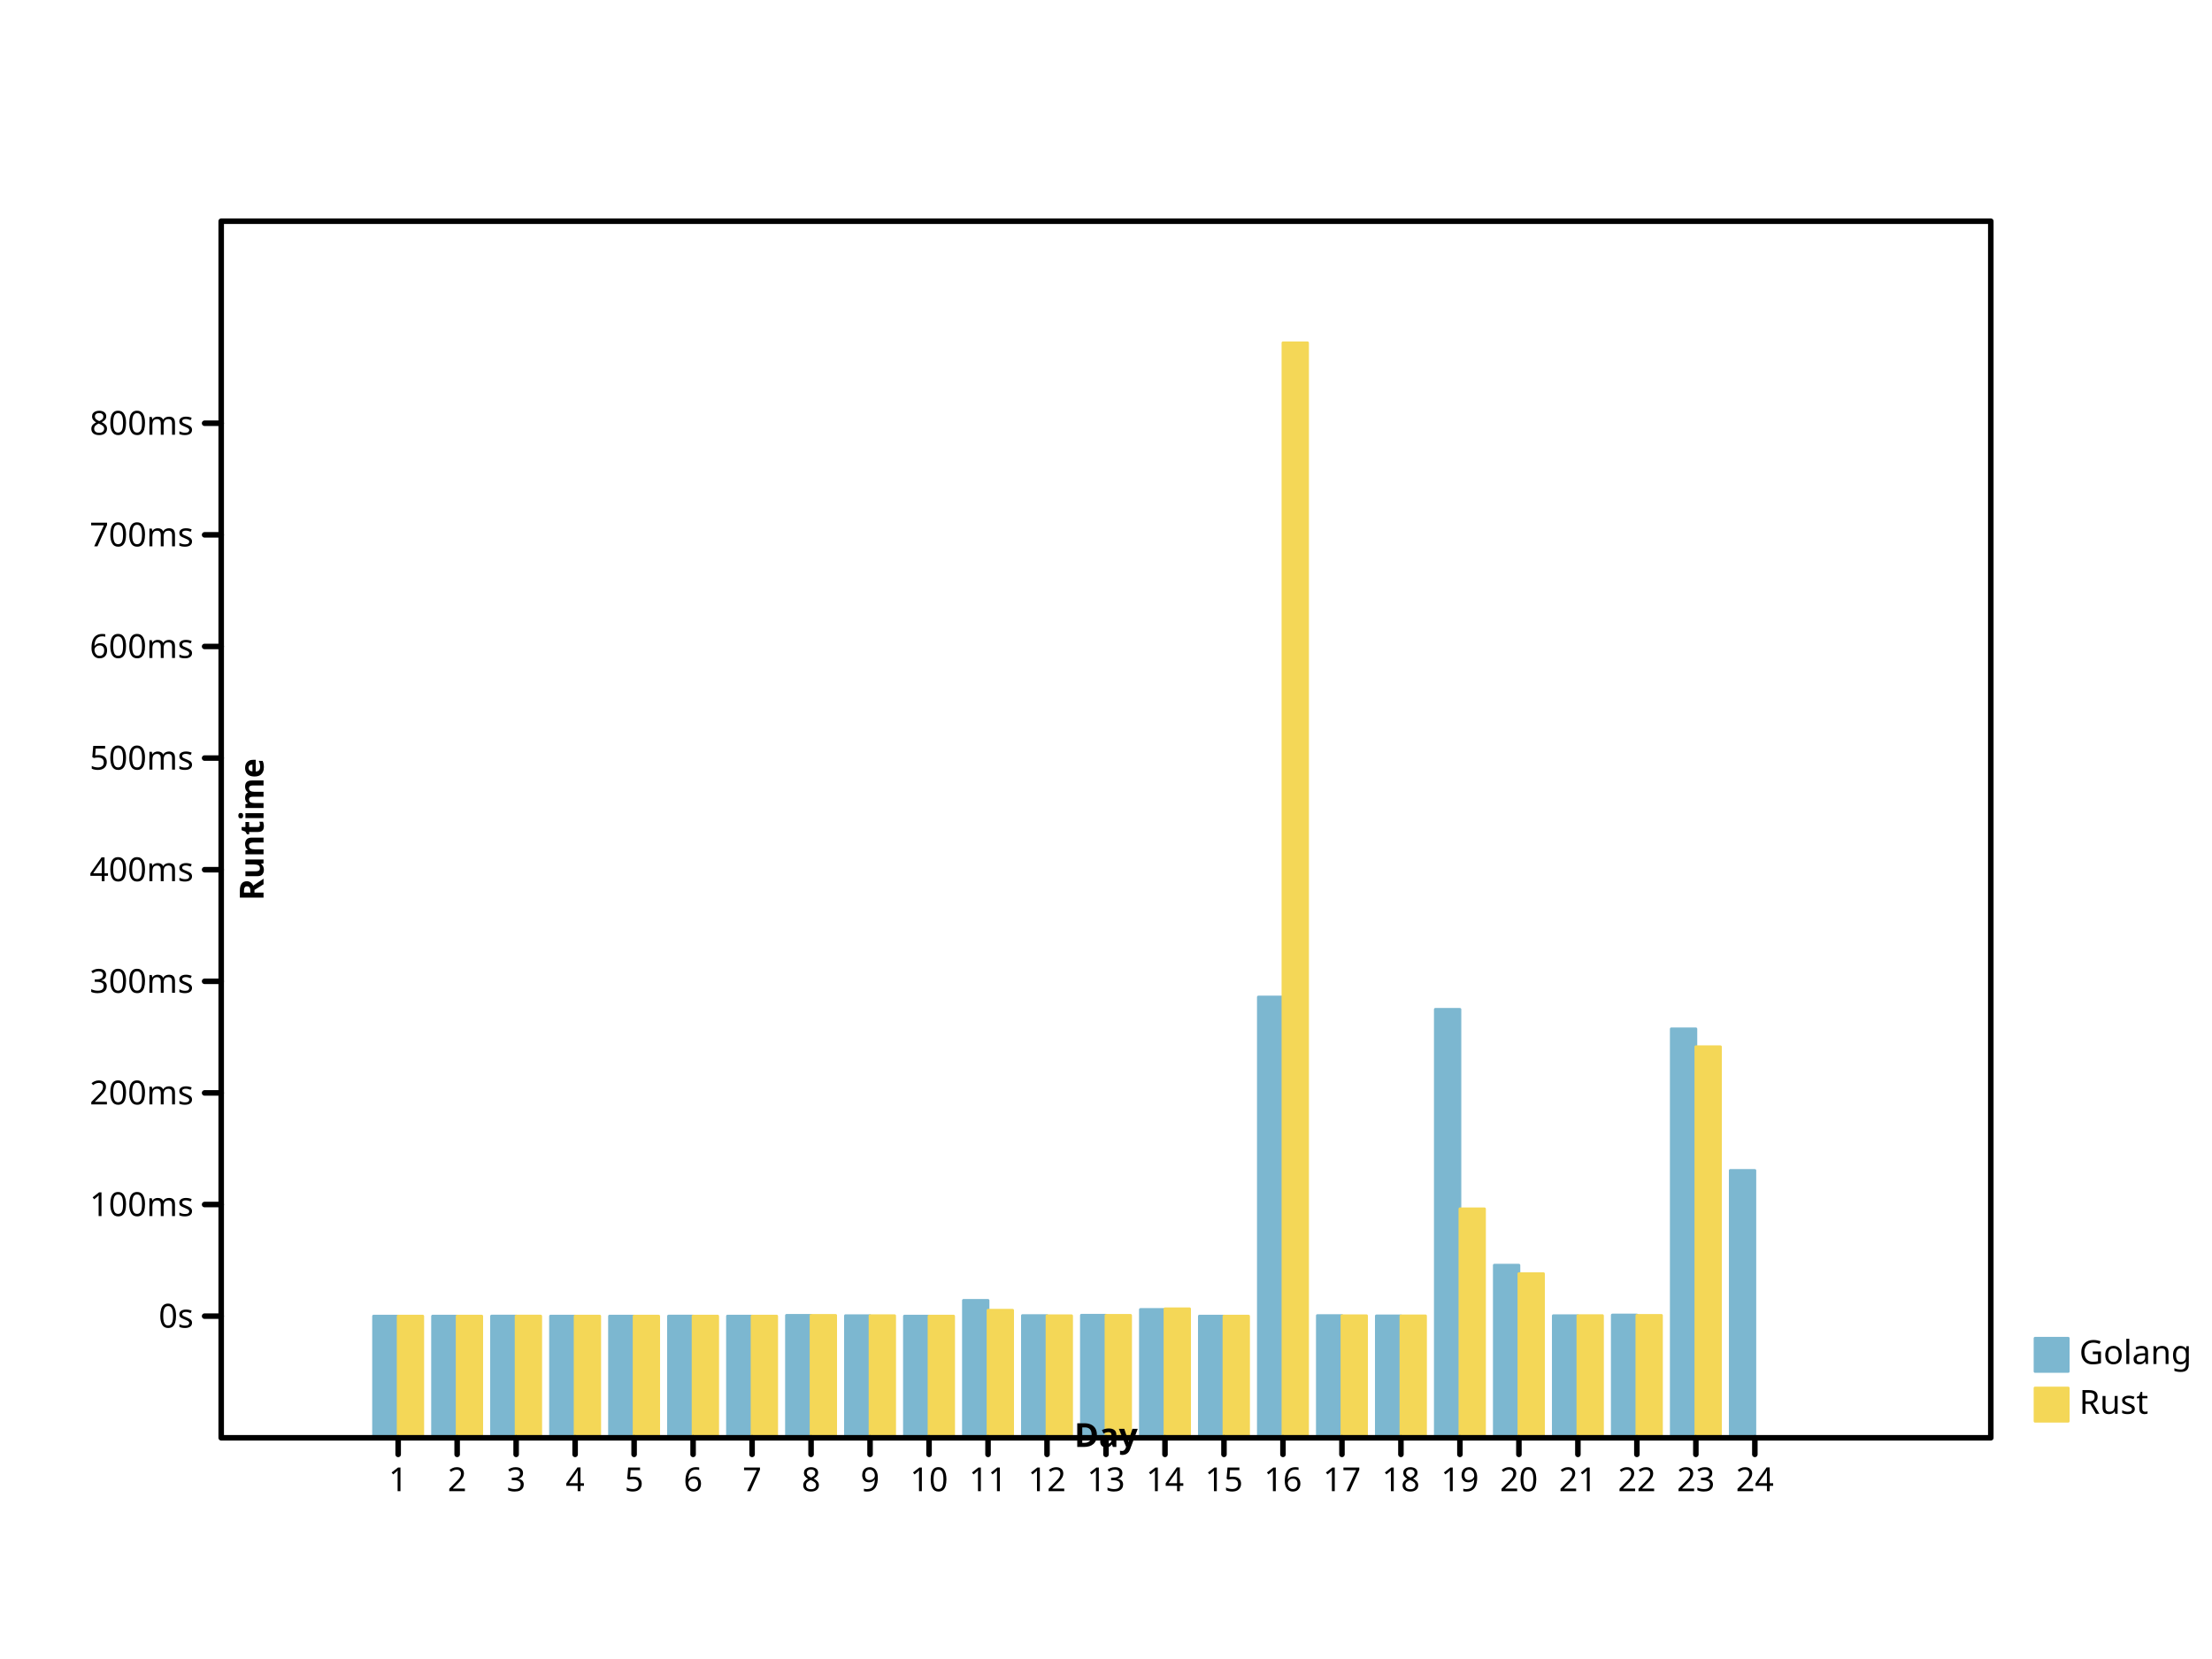
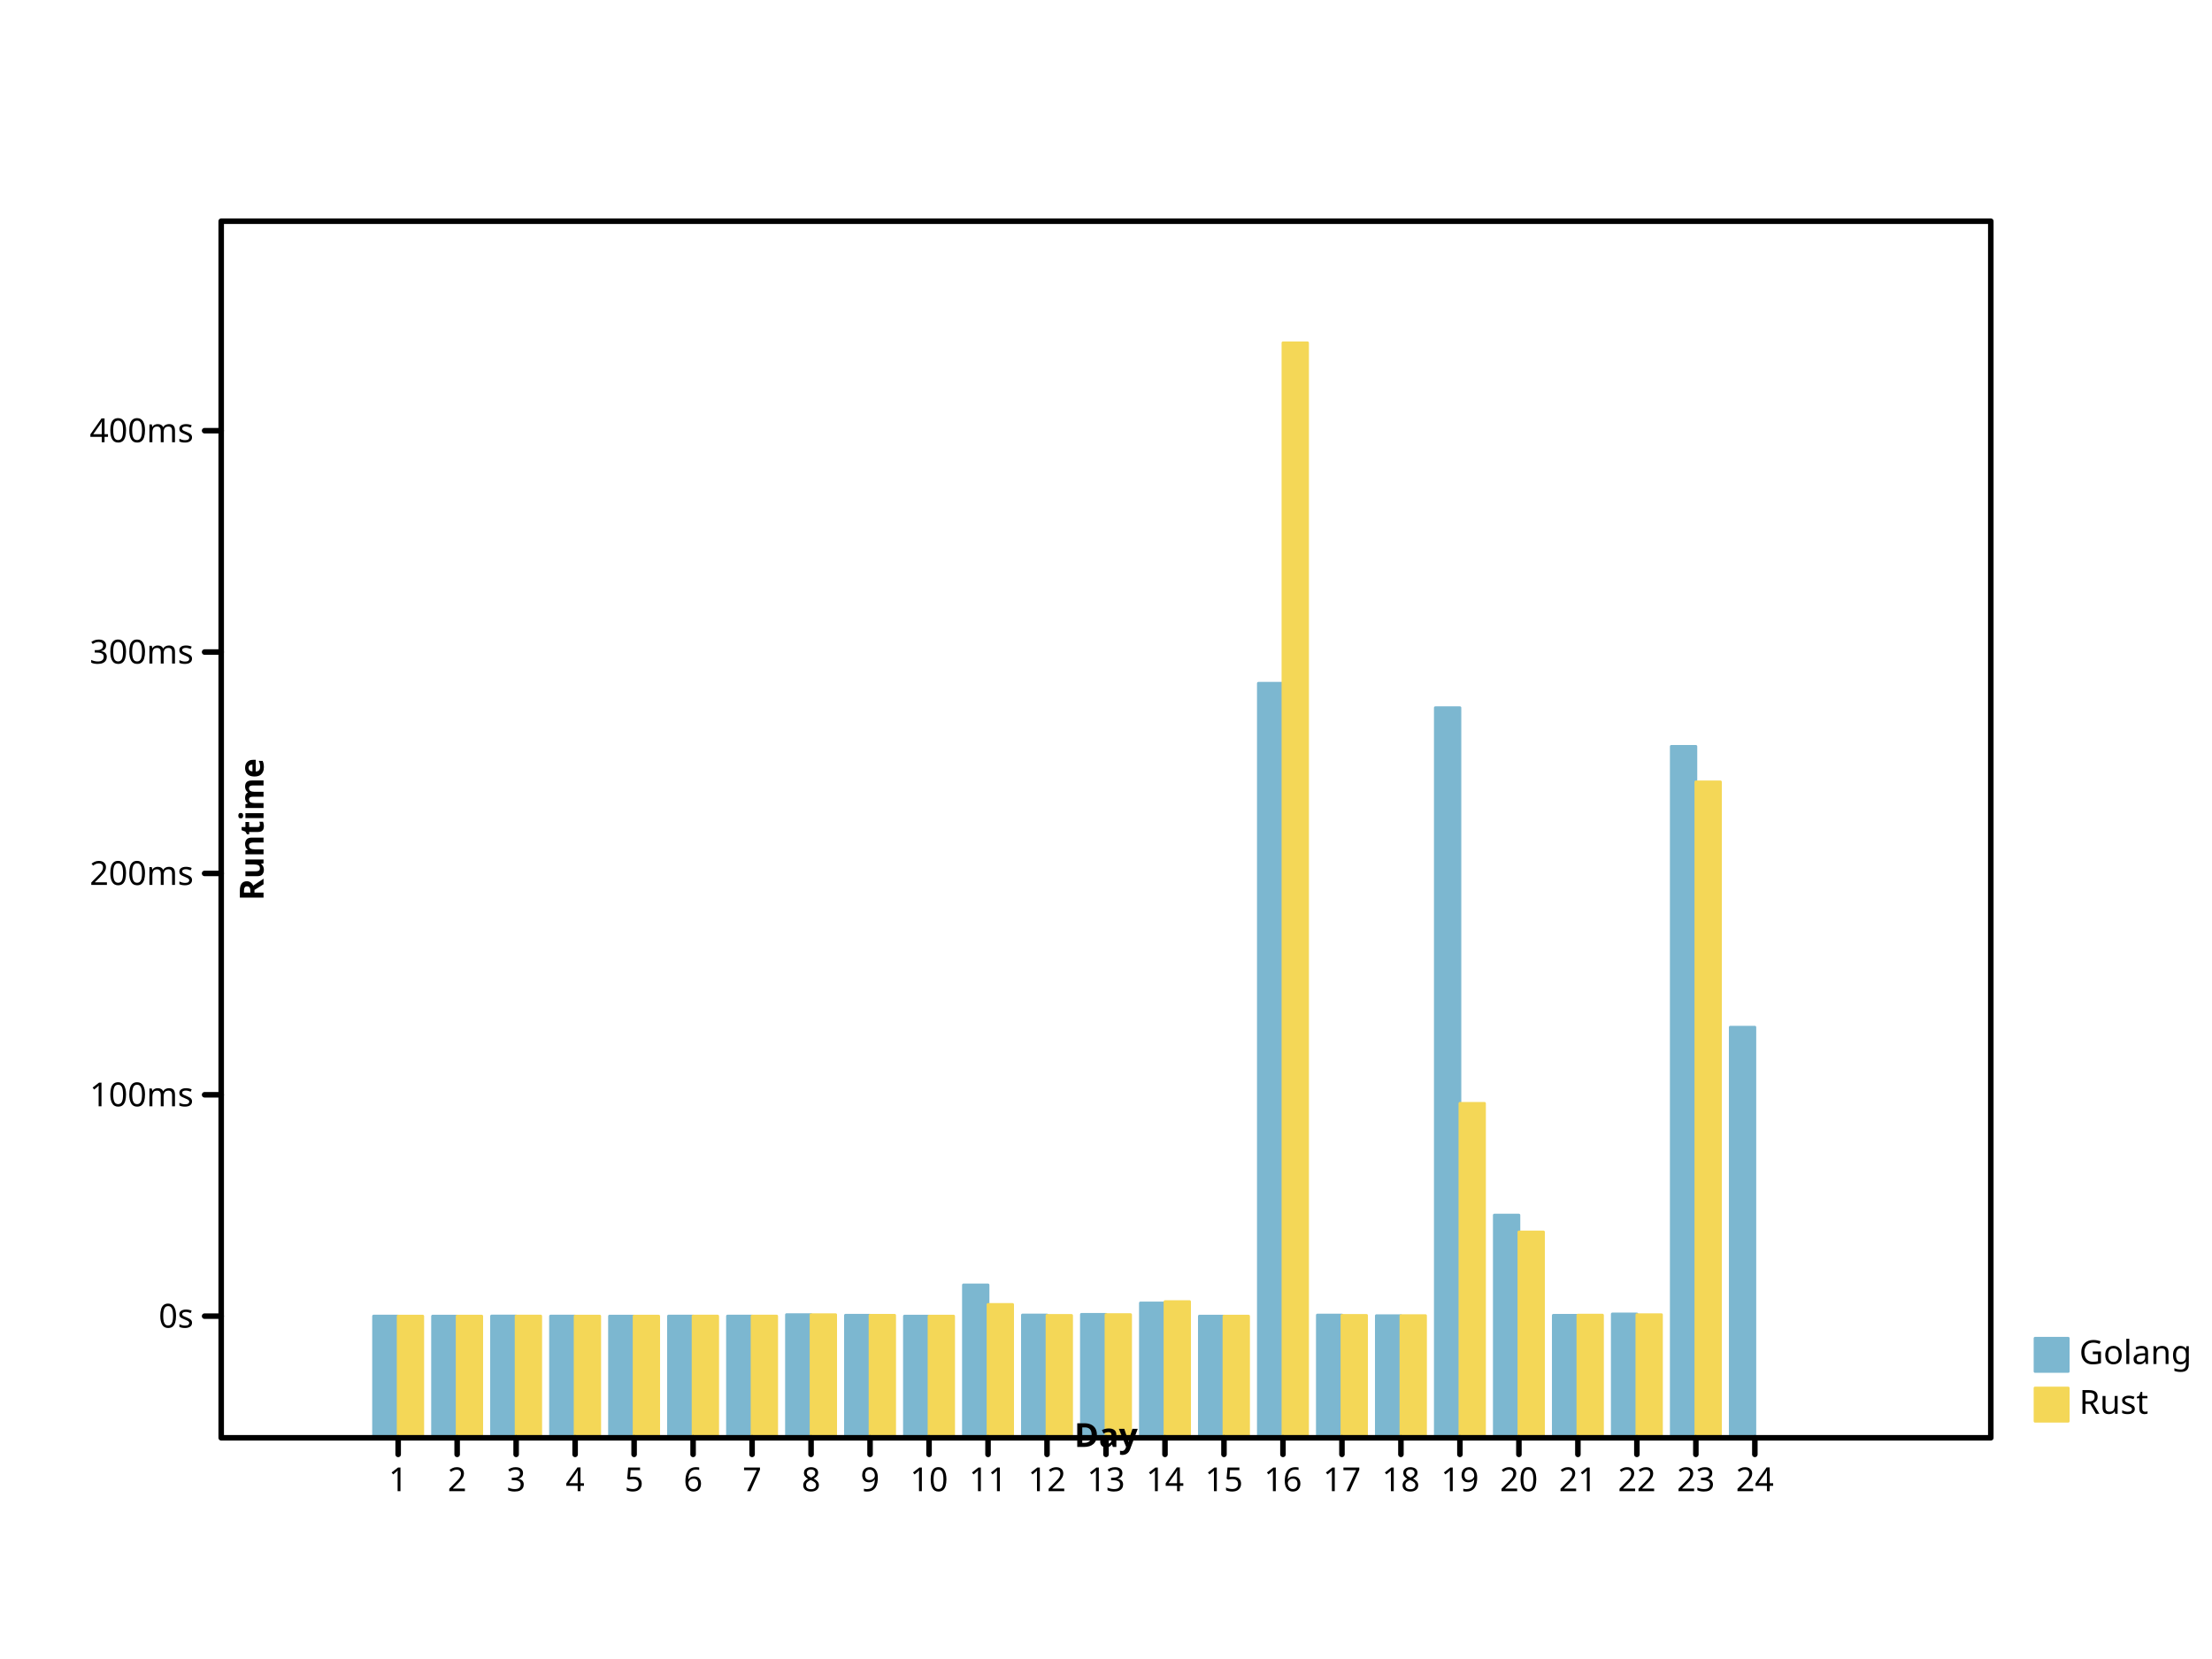
- <svg xmlns="http://www.w3.org/2000/svg" height="600" viewbox="0 0 800 600" preserveAspectRatio="xMidYMid meet" width="800">
+ <svg xmlns="http://www.w3.org/2000/svg" width="800" height="600" viewbox="0 0 800 600" preserveAspectRatio="xMidYMid meet">
  <defs>
-     <marker markerWidth="2%" markerHeight="2%" id="circle" viewBox="0 0 10 10 " refX="5" refY="5" markerUnits="userSpaceOnUse">
-       <circle cx="5" cy="5" r="3" fill="none" stroke="black" />
+     <marker viewBox="0 0 10 10 " refX="5" refY="5" markerUnits="userSpaceOnUse" markerWidth="2%" markerHeight="2%" id="circle">
+       <circle r="3" fill="none" stroke="black" cx="5" cy="5" />
    </marker>
-     <marker refX="5" refY="5" markerUnits="userSpaceOnUse" markerWidth="2%" markerHeight="2%" id="filled-circle" viewBox="0 0 10 10 ">
-       <circle fill="black" stroke="none" cx="5" cy="5" r="3" />
+     <marker id="filled-circle" viewBox="0 0 10 10 " refX="5" refY="5" markerUnits="userSpaceOnUse" markerWidth="2%" markerHeight="2%">
+       <circle cx="5" cy="5" r="3" fill="black" stroke="none" />
    </marker>
-     <marker markerWidth="2%" markerHeight="2%" id="square" viewBox="0 0 10 10 " refX="5" refY="5" markerUnits="userSpaceOnUse">
-       <rect width="6" height="6" fill="none" stroke="black" x="2" y="2" />
+     <marker refY="5" markerUnits="userSpaceOnUse" markerWidth="2%" markerHeight="2%" id="square" viewBox="0 0 10 10 " refX="5">
+       <rect x="2" y="2" width="6" height="6" fill="none" stroke="black" />
    </marker>
-     <marker id="filled-square" viewBox="0 0 10 10 " refX="5" refY="5" markerUnits="userSpaceOnUse" markerWidth="2%" markerHeight="2%">
-       <rect height="6" fill="black" stroke="none" x="2" y="2" width="6" />
+     <marker refX="5" refY="5" markerUnits="userSpaceOnUse" markerWidth="2%" markerHeight="2%" id="filled-square" viewBox="0 0 10 10 ">
+       <rect y="2" width="6" height="6" fill="black" stroke="none" x="2" />
    </marker>
  </defs>
  <g stroke-linecap="round" stroke-linejoin="round" transform="translate(80 520 )scale(1 -1 )" fill="hsl(198, 47%, 65%)" stroke="hsl(198, 47%, 65%)" stroke-width="1px">
-     <rect vector-effect="non-scaling-stroke" x="5.511111e+01" y="0" width="8.888889e+00" height="4.400663e+01" />
-     <rect width="8.888889e+00" height="4.400183e+01" vector-effect="non-scaling-stroke" x="7.644444e+01" y="0" />
-     <rect height="4.402010e+01" vector-effect="non-scaling-stroke" x="9.777778e+01" y="0" width="8.888889e+00" />
-     <rect y="0" width="8.888889e+00" height="4.400867e+01" vector-effect="non-scaling-stroke" x="1.191111e+02" />
-     <rect y="0" width="8.888889e+00" height="4.400496e+01" vector-effect="non-scaling-stroke" x="1.404444e+02" />
-     <rect vector-effect="non-scaling-stroke" x="1.617778e+02" y="0" width="8.888889e+00" height="4.401291e+01" />
-     <rect y="0" width="8.888889e+00" height="4.401004e+01" vector-effect="non-scaling-stroke" x="1.831111e+02" />
-     <rect vector-effect="non-scaling-stroke" x="2.044444e+02" y="0" width="8.888889e+00" height="4.426947e+01" />
-     <rect y="0" width="8.888889e+00" height="4.416151e+01" vector-effect="non-scaling-stroke" x="2.257778e+02" />
-     <rect x="2.471111e+02" y="0" width="8.888889e+00" height="4.400064e+01" vector-effect="non-scaling-stroke" />
-     <rect height="4.969217e+01" vector-effect="non-scaling-stroke" x="2.684444e+02" y="0" width="8.888889e+00" />
-     <rect x="2.897778e+02" y="0" width="8.888889e+00" height="4.420433e+01" vector-effect="non-scaling-stroke" />
-     <rect height="4.432554e+01" vector-effect="non-scaling-stroke" x="3.111111e+02" y="0" width="8.888889e+00" />
-     <rect y="0" width="8.888889e+00" height="4.640390e+01" vector-effect="non-scaling-stroke" x="3.324444e+02" />
-     <rect y="0" width="8.888889e+00" height="4.400204e+01" vector-effect="non-scaling-stroke" x="3.537778e+02" />
-     <rect height="1.594064e+02" vector-effect="non-scaling-stroke" x="3.751111e+02" y="0" width="8.888889e+00" />
-     <rect width="8.888889e+00" height="4.419513e+01" vector-effect="non-scaling-stroke" x="3.964444e+02" y="0" />
-     <rect x="4.177778e+02" y="0" width="8.888889e+00" height="4.407638e+01" vector-effect="non-scaling-stroke" />
-     <rect vector-effect="non-scaling-stroke" x="4.391111e+02" y="0" width="8.888889e+00" height="1.549507e+02" />
-     <rect vector-effect="non-scaling-stroke" x="4.604444e+02" y="0" width="8.888889e+00" height="6.242573e+01" />
-     <rect vector-effect="non-scaling-stroke" x="4.817778e+02" y="0" width="8.888889e+00" height="4.414688e+01" />
-     <rect vector-effect="non-scaling-stroke" x="5.031111e+02" y="0" width="8.888889e+00" height="4.439724e+01" />
-     <rect height="1.478983e+02" vector-effect="non-scaling-stroke" x="5.244444e+02" y="0" width="8.888889e+00" />
-     <rect vector-effect="non-scaling-stroke" x="5.457778e+02" y="0" width="8.888889e+00" height="9.669082e+01" />
+     <rect y="0" width="8.888889e+00" height="4.401314e+01" vector-effect="non-scaling-stroke" x="5.511111e+01" />
+     <rect vector-effect="non-scaling-stroke" x="7.644444e+01" y="0" width="8.888889e+00" height="4.400363e+01" />
+     <rect vector-effect="non-scaling-stroke" x="9.777778e+01" y="0" width="8.888889e+00" height="4.403986e+01" />
+     <rect y="0" width="8.888889e+00" height="4.401719e+01" vector-effect="non-scaling-stroke" x="1.191111e+02" />
+     <rect width="8.888889e+00" height="4.400984e+01" vector-effect="non-scaling-stroke" x="1.404444e+02" y="0" />
+     <rect vector-effect="non-scaling-stroke" x="1.617778e+02" y="0" width="8.888889e+00" height="4.402561e+01" />
+     <rect y="0" width="8.888889e+00" height="4.401992e+01" vector-effect="non-scaling-stroke" x="1.831111e+02" />
+     <rect vector-effect="non-scaling-stroke" x="2.044444e+02" y="0" width="8.888889e+00" height="4.453445e+01" />
+     <rect vector-effect="non-scaling-stroke" x="2.257778e+02" y="0" width="8.888889e+00" height="4.432033e+01" />
+     <rect vector-effect="non-scaling-stroke" x="2.471111e+02" y="0" width="8.888889e+00" height="4.400126e+01" />
+     <rect x="2.684444e+02" y="0" width="8.888889e+00" height="5.528921e+01" vector-effect="non-scaling-stroke" />
+     <rect x="2.897778e+02" y="0" width="8.888889e+00" height="4.440524e+01" vector-effect="non-scaling-stroke" />
+     <rect width="8.888889e+00" height="4.464564e+01" vector-effect="non-scaling-stroke" x="3.111111e+02" y="0" />
+     <rect x="3.324444e+02" y="0" width="8.888889e+00" height="4.876763e+01" vector-effect="non-scaling-stroke" />
+     <rect y="0" width="8.888889e+00" height="4.400405e+01" vector-effect="non-scaling-stroke" x="3.537778e+02" />
+     <rect x="3.751111e+02" y="0" width="8.888889e+00" height="2.728841e+02" vector-effect="non-scaling-stroke" />
+     <rect width="8.888889e+00" height="4.438700e+01" vector-effect="non-scaling-stroke" x="3.964444e+02" y="0" />
+     <rect x="4.177778e+02" y="0" width="8.888889e+00" height="4.415148e+01" vector-effect="non-scaling-stroke" />
+     <rect width="8.888889e+00" height="2.640472e+02" vector-effect="non-scaling-stroke" x="4.391111e+02" y="0" />
+     <rect width="8.888889e+00" height="8.054353e+01" vector-effect="non-scaling-stroke" x="4.604444e+02" y="0" />
+     <rect y="0" width="8.888889e+00" height="4.429131e+01" vector-effect="non-scaling-stroke" x="4.817778e+02" />
+     <rect height="4.478784e+01" vector-effect="non-scaling-stroke" x="5.031111e+02" y="0" width="8.888889e+00" />
+     <rect x="5.244444e+02" y="0" width="8.888889e+00" height="2.500602e+02" vector-effect="non-scaling-stroke" />
+     <rect y="0" width="8.888889e+00" height="1.485011e+02" vector-effect="non-scaling-stroke" x="5.457778e+02" />
  </g>
-   <g transform="translate(80 520 )scale(1 -1 )" fill="hsl(49, 88%, 65%)" stroke="hsl(49, 88%, 65%)" stroke-width="1px" stroke-linecap="round" stroke-linejoin="round">
-     <rect width="8.888889e+00" height="4.400300e+01" vector-effect="non-scaling-stroke" x="64" y="0" />
-     <rect y="0" width="8.888889e+00" height="4.400044e+01" vector-effect="non-scaling-stroke" x="8.533333e+01" />
-     <rect vector-effect="non-scaling-stroke" x="1.066667e+02" y="0" width="8.888889e+00" height="4.401518e+01" />
-     <rect x="128" y="0" width="8.888889e+00" height="4.400518e+01" vector-effect="non-scaling-stroke" />
-     <rect height="4.400400e+01" vector-effect="non-scaling-stroke" x="1.493333e+02" y="0" width="8.888889e+00" />
-     <rect vector-effect="non-scaling-stroke" x="1.706667e+02" y="0" width="8.888889e+00" height="4.400768e+01" />
-     <rect vector-effect="non-scaling-stroke" x="192" y="0" width="8.888889e+00" height="4.400898e+01" />
-     <rect x="2.133333e+02" y="0" width="8.888889e+00" height="4.426141e+01" vector-effect="non-scaling-stroke" />
-     <rect width="8.888889e+00" height="4.415612e+01" vector-effect="non-scaling-stroke" x="2.346667e+02" y="0" />
-     <rect y="0" width="8.888889e+00" height="4.400048e+01" vector-effect="non-scaling-stroke" x="256" />
-     <rect vector-effect="non-scaling-stroke" x="2.773333e+02" y="0" width="8.888889e+00" height="4.612509e+01" />
-     <rect vector-effect="non-scaling-stroke" x="2.986667e+02" y="0" width="8.888889e+00" height="4.412761e+01" />
-     <rect vector-effect="non-scaling-stroke" x="320" y="0" width="8.888889e+00" height="4.427601e+01" />
-     <rect y="0" width="8.888889e+00" height="4.664772e+01" vector-effect="non-scaling-stroke" x="3.413333e+02" />
-     <rect y="0" width="8.888889e+00" height="4.400086e+01" vector-effect="non-scaling-stroke" x="3.626667e+02" />
+   <g stroke="hsl(49, 88%, 65%)" stroke-width="1px" stroke-linecap="round" stroke-linejoin="round" transform="translate(80 520 )scale(1 -1 )" fill="hsl(49, 88%, 65%)">
+     <rect y="0" width="8.888889e+00" height="4.400595e+01" vector-effect="non-scaling-stroke" x="64" />
+     <rect height="4.400087e+01" vector-effect="non-scaling-stroke" x="8.533333e+01" y="0" width="8.888889e+00" />
+     <rect width="8.888889e+00" height="4.403010e+01" vector-effect="non-scaling-stroke" x="1.066667e+02" y="0" />
+     <rect vector-effect="non-scaling-stroke" x="128" y="0" width="8.888889e+00" height="4.401027e+01" />
+     <rect height="4.400794e+01" vector-effect="non-scaling-stroke" x="1.493333e+02" y="0" width="8.888889e+00" />
+     <rect height="4.401522e+01" vector-effect="non-scaling-stroke" x="1.706667e+02" y="0" width="8.888889e+00" />
+     <rect y="0" width="8.888889e+00" height="4.401780e+01" vector-effect="non-scaling-stroke" x="192" />
+     <rect vector-effect="non-scaling-stroke" x="2.133333e+02" y="0" width="8.888889e+00" height="4.451845e+01" />
+     <rect width="8.888889e+00" height="4.430964e+01" vector-effect="non-scaling-stroke" x="2.346667e+02" y="0" />
+     <rect vector-effect="non-scaling-stroke" x="256" y="0" width="8.888889e+00" height="4.400095e+01" />
+     <rect x="2.773333e+02" y="0" width="8.888889e+00" height="4.821467e+01" vector-effect="non-scaling-stroke" />
+     <rect width="8.888889e+00" height="4.425309e+01" vector-effect="non-scaling-stroke" x="2.986667e+02" y="0" />
+     <rect height="4.454742e+01" vector-effect="non-scaling-stroke" x="320" y="0" width="8.888889e+00" />
+     <rect width="8.888889e+00" height="4.925119e+01" vector-effect="non-scaling-stroke" x="3.413333e+02" y="0" />
+     <rect height="4.400171e+01" vector-effect="non-scaling-stroke" x="3.626667e+02" y="0" width="8.888889e+00" />
    <rect vector-effect="non-scaling-stroke" x="384" y="0" width="8.888889e+00" height="396" />
-     <rect x="4.053333e+02" y="0" width="8.888889e+00" height="4.413340e+01" vector-effect="non-scaling-stroke" />
-     <rect height="4.408963e+01" vector-effect="non-scaling-stroke" x="4.266667e+02" y="0" width="8.888889e+00" />
-     <rect x="448" y="0" width="8.888889e+00" height="8.280417e+01" vector-effect="non-scaling-stroke" />
-     <rect vector-effect="non-scaling-stroke" x="4.693333e+02" y="0" width="8.888889e+00" height="5.935094e+01" />
-     <rect width="8.888889e+00" height="4.418238e+01" vector-effect="non-scaling-stroke" x="4.906667e+02" y="0" />
-     <rect x="512" y="0" width="8.888889e+00" height="4.426322e+01" vector-effect="non-scaling-stroke" />
-     <rect height="1.414235e+02" vector-effect="non-scaling-stroke" x="5.333333e+02" y="0" width="8.888889e+00" />
+     <rect width="8.888889e+00" height="4.426457e+01" vector-effect="non-scaling-stroke" x="4.053333e+02" y="0" />
+     <rect x="4.266667e+02" y="0" width="8.888889e+00" height="4.417776e+01" vector-effect="non-scaling-stroke" />
+     <rect vector-effect="non-scaling-stroke" x="448" y="0" width="8.888889e+00" height="1.209599e+02" />
+     <rect vector-effect="non-scaling-stroke" x="4.693333e+02" y="0" width="8.888889e+00" height="7.444534e+01" />
+     <rect vector-effect="non-scaling-stroke" x="4.906667e+02" y="0" width="8.888889e+00" height="4.436171e+01" />
+     <rect vector-effect="non-scaling-stroke" x="512" y="0" width="8.888889e+00" height="4.452205e+01" />
+     <rect height="2.372188e+02" vector-effect="non-scaling-stroke" x="5.333333e+02" y="0" width="8.888889e+00" />
  </g>
-   <g text-anchor="start" stroke-width="1px" font-style="normal" font-weight="normal" stroke-linecap="round" dominant-baseline="hanging" fill="hsl(198, 47%, 65%)" stroke="hsl(198, 47%, 65%)" stroke-linejoin="round" font-family="sans-serif" font-size="12px">
+   <g stroke-width="1px" font-size="12px" font-style="normal" font-family="sans-serif" font-weight="normal" text-anchor="start" dominant-baseline="hanging" stroke="hsl(198, 47%, 65%)" stroke-linecap="round" stroke-linejoin="round" fill="hsl(198, 47%, 65%)">
    <rect vector-effect="non-scaling-stroke" x="736" y="484" width="12" height="12" />
    <g fill="black" stroke="black">
      <text stroke="none" vector-effect="non-scaling-stroke" x="752" y="484" dominant-baseline="hanging">Golang</text>
    </g>
-     <g stroke-width="1px" font-style="normal" font-weight="normal" stroke="hsl(49, 88%, 65%)" stroke-linejoin="round" font-family="sans-serif" font-size="12px" text-anchor="start" fill="hsl(49, 88%, 65%)" dominant-baseline="hanging" stroke-linecap="round">
-       <rect vector-effect="non-scaling-stroke" x="736" y="502" width="12" height="12" />
-       <g fill="black" stroke="black">
-         <text stroke="none" vector-effect="non-scaling-stroke" x="752" y="502" dominant-baseline="hanging">Rust</text>
-         <g fill="none" font-size="12px" font-style="normal" font-weight="normal" text-anchor="start" stroke-linecap="round" stroke-width="2px" stroke-linejoin="round" dominant-baseline="hanging" font-family="sans-serif">
-           <rect y="80" width="640" height="440" vector-effect="non-scaling-stroke" x="80" />
+     <g text-anchor="start" dominant-baseline="hanging" stroke-linejoin="round" font-style="normal" fill="hsl(49, 88%, 65%)" font-size="12px" font-weight="normal" stroke-width="1px" stroke-linecap="round" font-family="sans-serif" stroke="hsl(49, 88%, 65%)">
+       <rect x="736" y="502" width="12" height="12" vector-effect="non-scaling-stroke" />
+       <g stroke="black" fill="black">
+         <text dominant-baseline="hanging" stroke="none" vector-effect="non-scaling-stroke" x="752" y="502">Rust</text>
+         <g dominant-baseline="hanging" fill="none" font-style="normal" font-size="12px" font-weight="normal" stroke-linecap="round" stroke-linejoin="round" stroke-width="2px" font-family="sans-serif" text-anchor="start">
+           <rect height="440" vector-effect="non-scaling-stroke" x="80" y="80" width="640" />
        </g>
-         <g font-family="sans-serif" transform="translate(80 520 )scale(1 -1 )" stroke-width="2px" stroke-linejoin="round" font-size="12px" dominant-baseline="hanging" fill="none" stroke="black" font-style="normal" font-weight="normal" text-anchor="start" stroke-linecap="round">
+         <g font-size="12px" text-anchor="start" dominant-baseline="hanging" stroke="black" stroke-linecap="round" stroke-linejoin="round" font-weight="normal" stroke-width="2px" font-family="sans-serif" font-style="normal" transform="translate(80 520 )scale(1 -1 )" fill="none">
          <path vector-effect="non-scaling-stroke" d="M64,0 L64,-6 M8.533333e+01,0 L8.533333e+01,-6 M1.066667e+02,0 L1.066667e+02,-6 M128,0 L128,-6 M1.493333e+02,0 L1.493333e+02,-6 M1.706667e+02,0 L1.706667e+02,-6 M192,0 L192,-6 M2.133333e+02,0 L2.133333e+02,-6 M2.346667e+02,0 L2.346667e+02,-6 M256,0 L256,-6 M2.773333e+02,0 L2.773333e+02,-6 M2.986667e+02,0 L2.986667e+02,-6 M320,0 L320,-6 M3.413333e+02,0 L3.413333e+02,-6 M3.626667e+02,0 L3.626667e+02,-6 M384,0 L384,-6 M4.053333e+02,0 L4.053333e+02,-6 M4.266667e+02,0 L4.266667e+02,-6 M448,0 L448,-6 M4.693333e+02,0 L4.693333e+02,-6 M4.906667e+02,0 L4.906667e+02,-6 M512,0 L512,-6 M5.333333e+02,0 L5.333333e+02,-6 M5.546667e+02,0 L5.546667e+02,-6 " />
        </g>
-         <g font-style="normal" text-anchor="middle" font-family="sans-serif" font-size="12px" dominant-baseline="hanging" stroke-linecap="round" stroke="black" stroke-linejoin="round" transform="translate(80 520 )scale(1 1 )" stroke-width="2px" font-weight="normal" fill="black">
-           <text dominant-baseline="hanging" stroke="none" vector-effect="non-scaling-stroke" x="64" y="10">1</text>
-           <text x="8.533333e+01" y="10" dominant-baseline="hanging" stroke="none" vector-effect="non-scaling-stroke">2</text>
-           <text stroke="none" vector-effect="non-scaling-stroke" x="1.066667e+02" y="10" dominant-baseline="hanging">3</text>
-           <text stroke="none" vector-effect="non-scaling-stroke" x="128" y="10" dominant-baseline="hanging">4</text>
+         <g stroke-linejoin="round" text-anchor="middle" dominant-baseline="hanging" font-family="sans-serif" stroke-linecap="round" font-style="normal" transform="translate(80 520 )scale(1 1 )" fill="black" font-size="12px" font-weight="normal" stroke="black" stroke-width="2px">
+           <text stroke="none" vector-effect="non-scaling-stroke" x="64" y="10" dominant-baseline="hanging">1</text>
+           <text vector-effect="non-scaling-stroke" x="8.533333e+01" y="10" dominant-baseline="hanging" stroke="none">2</text>
+           <text vector-effect="non-scaling-stroke" x="1.066667e+02" y="10" dominant-baseline="hanging" stroke="none">3</text>
+           <text x="128" y="10" dominant-baseline="hanging" stroke="none" vector-effect="non-scaling-stroke">4</text>
          <text stroke="none" vector-effect="non-scaling-stroke" x="1.493333e+02" y="10" dominant-baseline="hanging">5</text>
-           <text x="1.706667e+02" y="10" dominant-baseline="hanging" stroke="none" vector-effect="non-scaling-stroke">6</text>
-           <text stroke="none" vector-effect="non-scaling-stroke" x="192" y="10" dominant-baseline="hanging">7</text>
-           <text x="2.133333e+02" y="10" dominant-baseline="hanging" stroke="none" vector-effect="non-scaling-stroke">8</text>
-           <text y="10" dominant-baseline="hanging" stroke="none" vector-effect="non-scaling-stroke" x="2.346667e+02">9</text>
-           <text vector-effect="non-scaling-stroke" x="256" y="10" dominant-baseline="hanging" stroke="none">10</text>
-           <text y="10" dominant-baseline="hanging" stroke="none" vector-effect="non-scaling-stroke" x="2.773333e+02">11</text>
-           <text vector-effect="non-scaling-stroke" x="2.986667e+02" y="10" dominant-baseline="hanging" stroke="none">12</text>
-           <text x="320" y="10" dominant-baseline="hanging" stroke="none" vector-effect="non-scaling-stroke">13</text>
-           <text stroke="none" vector-effect="non-scaling-stroke" x="3.413333e+02" y="10" dominant-baseline="hanging">14</text>
-           <text x="3.626667e+02" y="10" dominant-baseline="hanging" stroke="none" vector-effect="non-scaling-stroke">15</text>
-           <text stroke="none" vector-effect="non-scaling-stroke" x="384" y="10" dominant-baseline="hanging">16</text>
-           <text dominant-baseline="hanging" stroke="none" vector-effect="non-scaling-stroke" x="4.053333e+02" y="10">17</text>
-           <text stroke="none" vector-effect="non-scaling-stroke" x="4.266667e+02" y="10" dominant-baseline="hanging">18</text>
+           <text stroke="none" vector-effect="non-scaling-stroke" x="1.706667e+02" y="10" dominant-baseline="hanging">6</text>
+           <text y="10" dominant-baseline="hanging" stroke="none" vector-effect="non-scaling-stroke" x="192">7</text>
+           <text y="10" dominant-baseline="hanging" stroke="none" vector-effect="non-scaling-stroke" x="2.133333e+02">8</text>
+           <text stroke="none" vector-effect="non-scaling-stroke" x="2.346667e+02" y="10" dominant-baseline="hanging">9</text>
+           <text y="10" dominant-baseline="hanging" stroke="none" vector-effect="non-scaling-stroke" x="256">10</text>
+           <text x="2.773333e+02" y="10" dominant-baseline="hanging" stroke="none" vector-effect="non-scaling-stroke">11</text>
+           <text y="10" dominant-baseline="hanging" stroke="none" vector-effect="non-scaling-stroke" x="2.986667e+02">12</text>
+           <text stroke="none" vector-effect="non-scaling-stroke" x="320" y="10" dominant-baseline="hanging">13</text>
+           <text x="3.413333e+02" y="10" dominant-baseline="hanging" stroke="none" vector-effect="non-scaling-stroke">14</text>
+           <text stroke="none" vector-effect="non-scaling-stroke" x="3.626667e+02" y="10" dominant-baseline="hanging">15</text>
+           <text x="384" y="10" dominant-baseline="hanging" stroke="none" vector-effect="non-scaling-stroke">16</text>
+           <text stroke="none" vector-effect="non-scaling-stroke" x="4.053333e+02" y="10" dominant-baseline="hanging">17</text>
+           <text y="10" dominant-baseline="hanging" stroke="none" vector-effect="non-scaling-stroke" x="4.266667e+02">18</text>
          <text stroke="none" vector-effect="non-scaling-stroke" x="448" y="10" dominant-baseline="hanging">19</text>
-           <text y="10" dominant-baseline="hanging" stroke="none" vector-effect="non-scaling-stroke" x="4.693333e+02">20</text>
-           <text vector-effect="non-scaling-stroke" x="4.906667e+02" y="10" dominant-baseline="hanging" stroke="none">21</text>
+           <text vector-effect="non-scaling-stroke" x="4.693333e+02" y="10" dominant-baseline="hanging" stroke="none">20</text>
+           <text x="4.906667e+02" y="10" dominant-baseline="hanging" stroke="none" vector-effect="non-scaling-stroke">21</text>
          <text x="512" y="10" dominant-baseline="hanging" stroke="none" vector-effect="non-scaling-stroke">22</text>
          <text stroke="none" vector-effect="non-scaling-stroke" x="5.333333e+02" y="10" dominant-baseline="hanging">23</text>
-           <text y="10" dominant-baseline="hanging" stroke="none" vector-effect="non-scaling-stroke" x="5.546667e+02">24</text>
+           <text stroke="none" vector-effect="non-scaling-stroke" x="5.546667e+02" y="10" dominant-baseline="hanging">24</text>
        </g>
-         <g fill="black" stroke-width="2px" dominant-baseline="baseline" stroke-linecap="round" stroke-linejoin="round" text-anchor="middle" font-weight="bold" stroke="black" font-size="12px" transform="translate(80 520 )scale(1 1 )rotate(0 0 0 )" font-family="sans-serif" font-style="normal">
-           <text y="-6" dominant-baseline="baseline" stroke="none" vector-effect="non-scaling-stroke" x="320">Day</text>
+         <g font-weight="bold" text-anchor="middle" dominant-baseline="baseline" stroke-width="2px" stroke-linejoin="round" font-style="normal" fill="black" font-family="sans-serif" stroke-linecap="round" stroke="black" transform="translate(80 520 )scale(1 1 )rotate(0 0 0 )" font-size="12px">
+           <text dominant-baseline="baseline" stroke="none" vector-effect="non-scaling-stroke" x="320" y="-6">Day</text>
        </g>
-         <g font-size="12px" font-weight="bold" font-style="normal" text-anchor="middle" fill="black" stroke="black" font-family="sans-serif" dominant-baseline="baseline" transform="translate(80 520 )scale(1 -1 )" stroke-width="2px" stroke-linejoin="round" stroke-linecap="round">
-           <path vector-effect="non-scaling-stroke" d="M0,44 L-6,44 M0,8.436644e+01 L-6,8.436644e+01 M0,1.247329e+02 L-6,1.247329e+02 M0,1.650993e+02 L-6,1.650993e+02 M0,2.054658e+02 L-6,2.054658e+02 M0,2.458322e+02 L-6,2.458322e+02 M0,2.861986e+02 L-6,2.861986e+02 M0,3.265651e+02 L-6,3.265651e+02 M0,3.669315e+02 L-6,3.669315e+02 " />
+         <g stroke-width="2px" text-anchor="middle" dominant-baseline="baseline" font-family="sans-serif" font-size="12px" font-weight="bold" stroke="black" stroke-linecap="round" stroke-linejoin="round" font-style="normal" transform="translate(80 520 )scale(1 -1 )" fill="black">
+           <path vector-effect="non-scaling-stroke" d="M0,44 L-6,44 M0,1.240583e+02 L-6,1.240583e+02 M0,2.041166e+02 L-6,2.041166e+02 M0,2.841749e+02 L-6,2.841749e+02 M0,3.642331e+02 L-6,3.642331e+02 " />
        </g>
-         <g transform="translate(80 520 )scale(1 1 )" fill="black" stroke-width="2px" font-style="normal" text-anchor="end" font-size="12px" dominant-baseline="middle" font-family="sans-serif" stroke="black" font-weight="normal" stroke-linecap="round" stroke-linejoin="round">
-           <text x="-10" y="-44" dominant-baseline="middle" stroke="none" vector-effect="non-scaling-stroke">0s</text>
-           <text stroke="none" vector-effect="non-scaling-stroke" x="-10" y="-8.436644e+01" dominant-baseline="middle">100ms</text>
-           <text y="-1.247329e+02" dominant-baseline="middle" stroke="none" vector-effect="non-scaling-stroke" x="-10">200ms</text>
-           <text stroke="none" vector-effect="non-scaling-stroke" x="-10" y="-1.650993e+02" dominant-baseline="middle">300ms</text>
-           <text stroke="none" vector-effect="non-scaling-stroke" x="-10" y="-2.054658e+02" dominant-baseline="middle">400ms</text>
-           <text stroke="none" vector-effect="non-scaling-stroke" x="-10" y="-2.458322e+02" dominant-baseline="middle">500ms</text>
-           <text stroke="none" vector-effect="non-scaling-stroke" x="-10" y="-2.861986e+02" dominant-baseline="middle">600ms</text>
-           <text stroke="none" vector-effect="non-scaling-stroke" x="-10" y="-3.265651e+02" dominant-baseline="middle">700ms</text>
-           <text dominant-baseline="middle" stroke="none" vector-effect="non-scaling-stroke" x="-10" y="-3.669315e+02">800ms</text>
+         <g font-weight="normal" dominant-baseline="middle" stroke-linecap="round" stroke="black" stroke-width="2px" font-family="sans-serif" stroke-linejoin="round" font-style="normal" transform="translate(80 520 )scale(1 1 )" font-size="12px" text-anchor="end" fill="black">
+           <text stroke="none" vector-effect="non-scaling-stroke" x="-10" y="-44" dominant-baseline="middle">0s</text>
+           <text x="-10" y="-1.240583e+02" dominant-baseline="middle" stroke="none" vector-effect="non-scaling-stroke">100ms</text>
+           <text stroke="none" vector-effect="non-scaling-stroke" x="-10" y="-2.041166e+02" dominant-baseline="middle">200ms</text>
+           <text dominant-baseline="middle" stroke="none" vector-effect="non-scaling-stroke" x="-10" y="-2.841749e+02">300ms</text>
+           <text stroke="none" vector-effect="non-scaling-stroke" x="-10" y="-3.642331e+02" dominant-baseline="middle">400ms</text>
        </g>
-         <g font-family="sans-serif" font-size="12px" stroke-linejoin="round" font-style="normal" font-weight="bold" fill="black" stroke="black" dominant-baseline="hanging" transform="translate(80 520 )scale(1 1 )rotate(-90 0 0 )" stroke-linecap="round" stroke-width="2px" text-anchor="middle">
-           <text stroke="none" vector-effect="non-scaling-stroke" x="220" y="6" dominant-baseline="hanging">Runtime</text>
+         <g stroke-width="2px" font-family="sans-serif" fill="black" stroke-linecap="round" stroke-linejoin="round" font-style="normal" transform="translate(80 520 )scale(1 1 )rotate(-90 0 0 )" stroke="black" font-weight="bold" text-anchor="middle" dominant-baseline="hanging" font-size="12px">
+           <text vector-effect="non-scaling-stroke" x="220" y="6" dominant-baseline="hanging" stroke="none">Runtime</text>
        </g>
      </g>
    </g>
  </g>
</svg>
